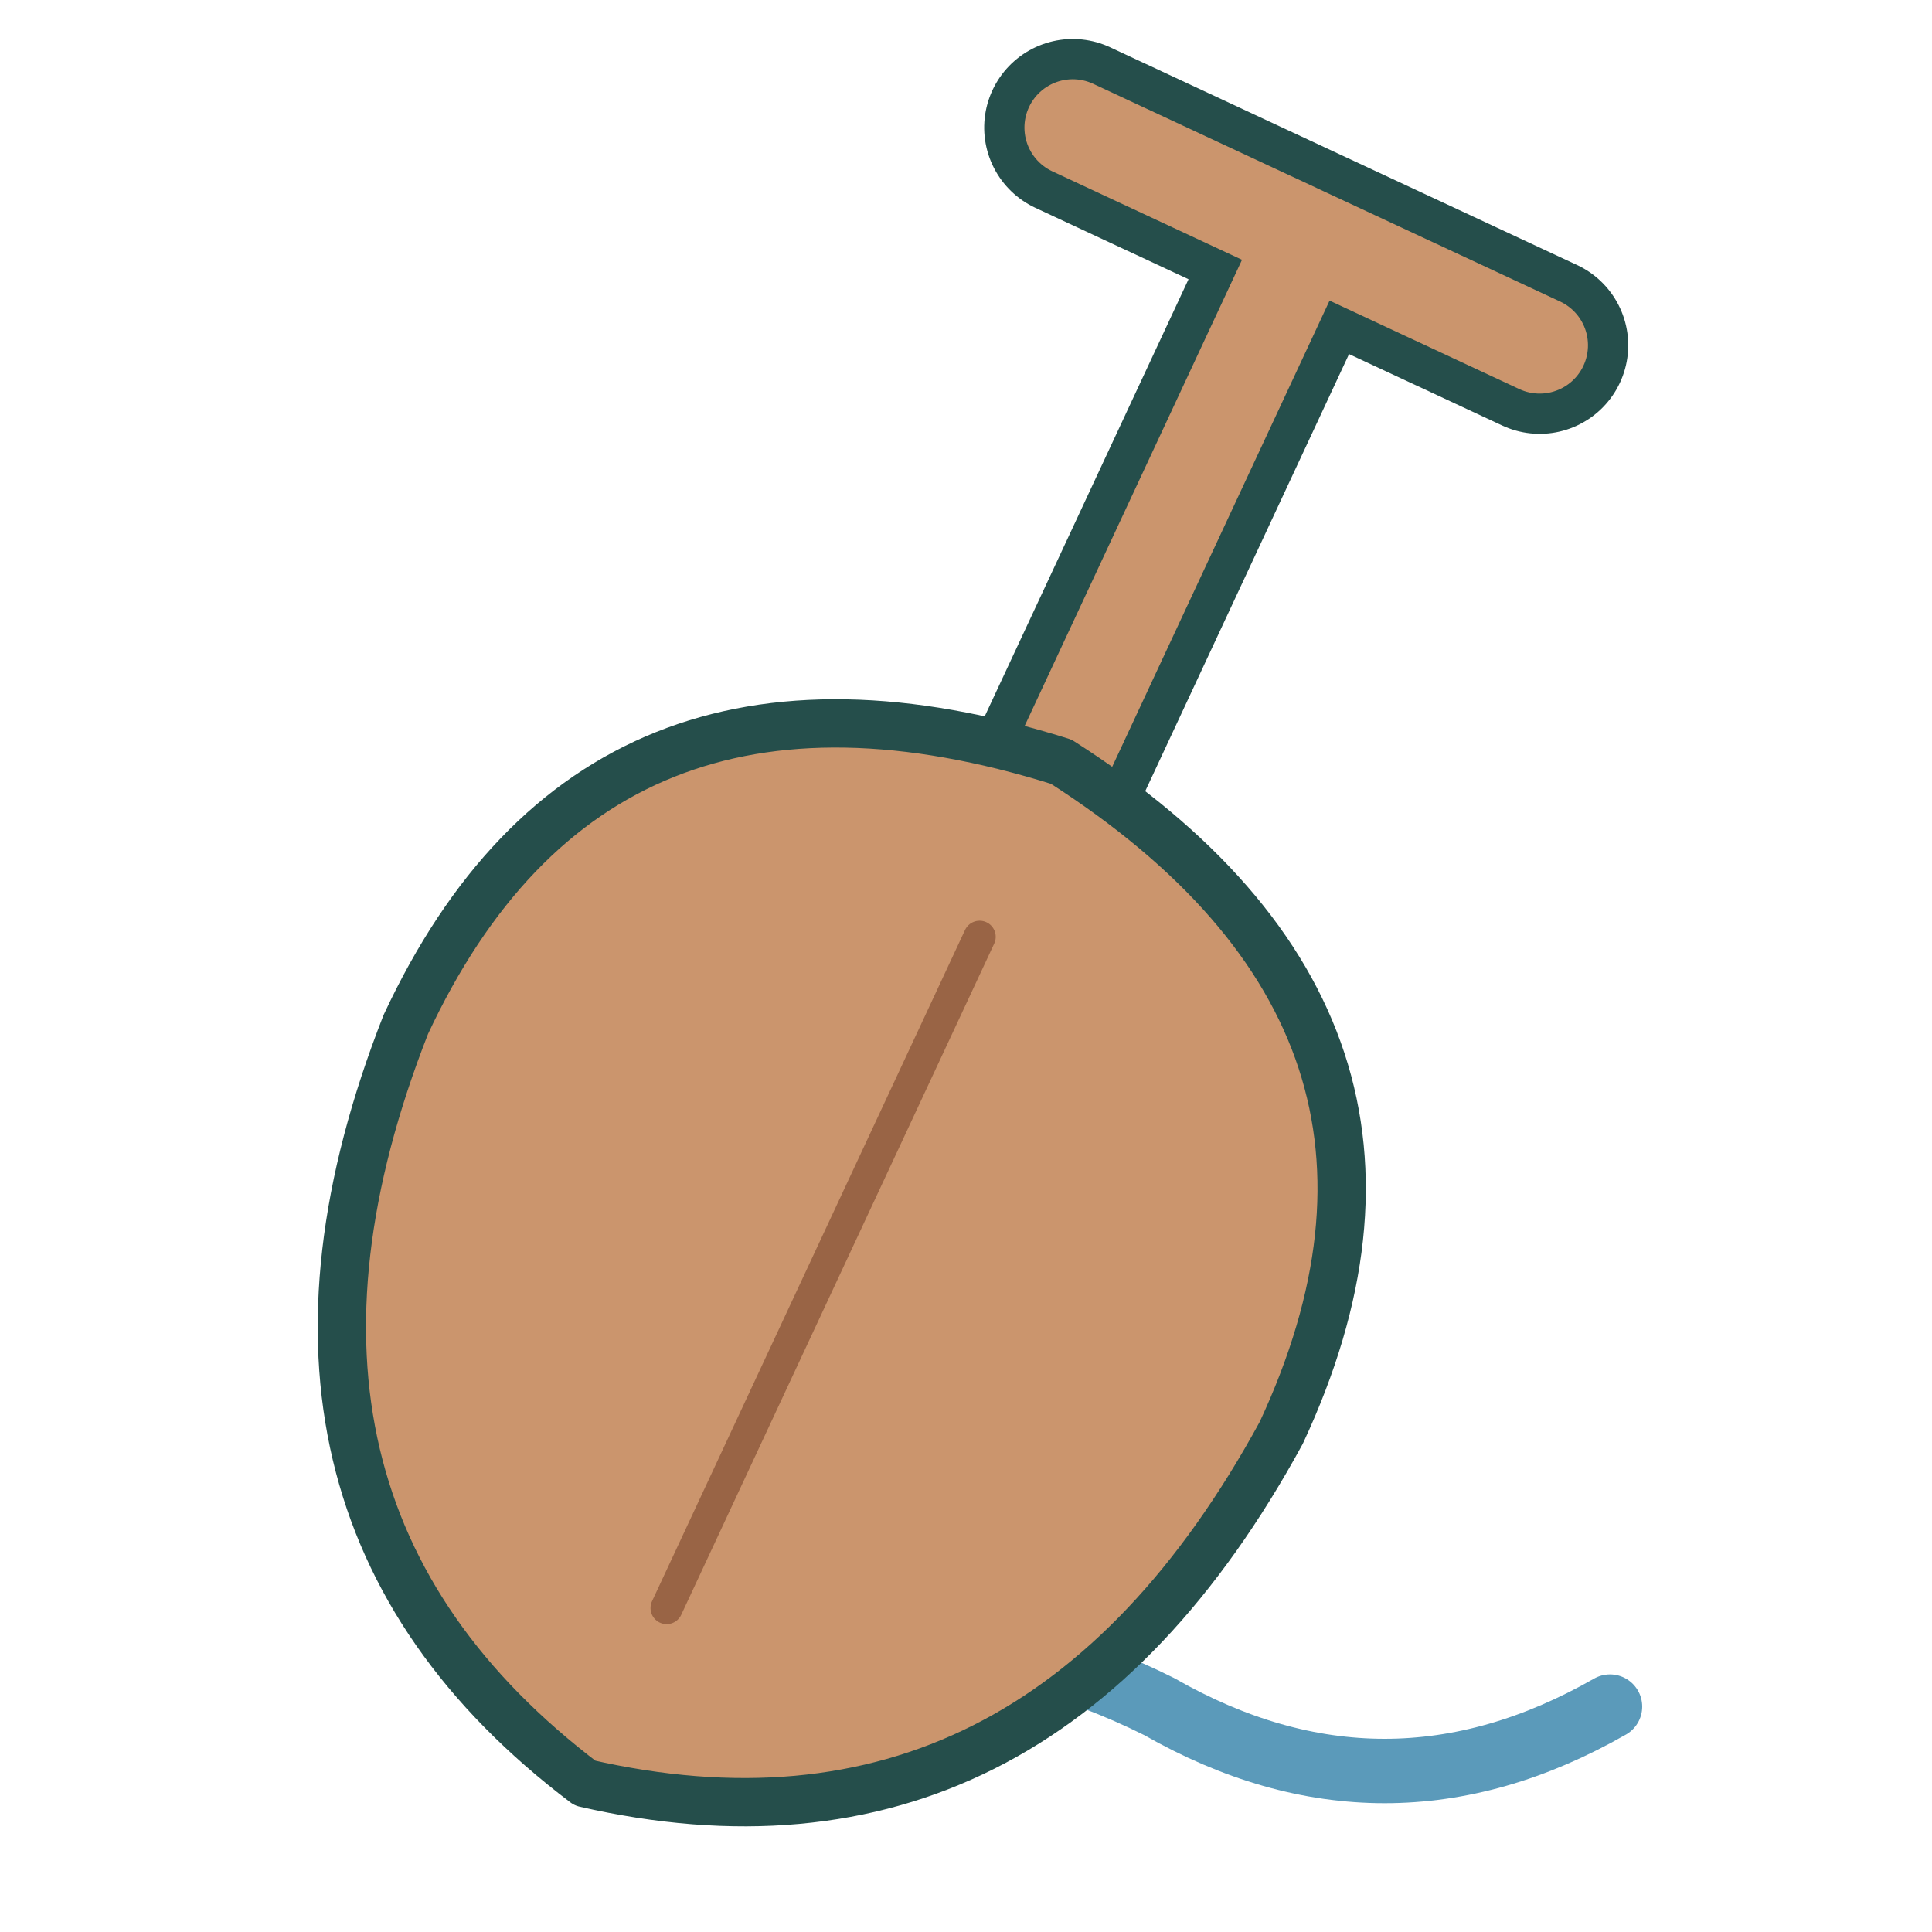
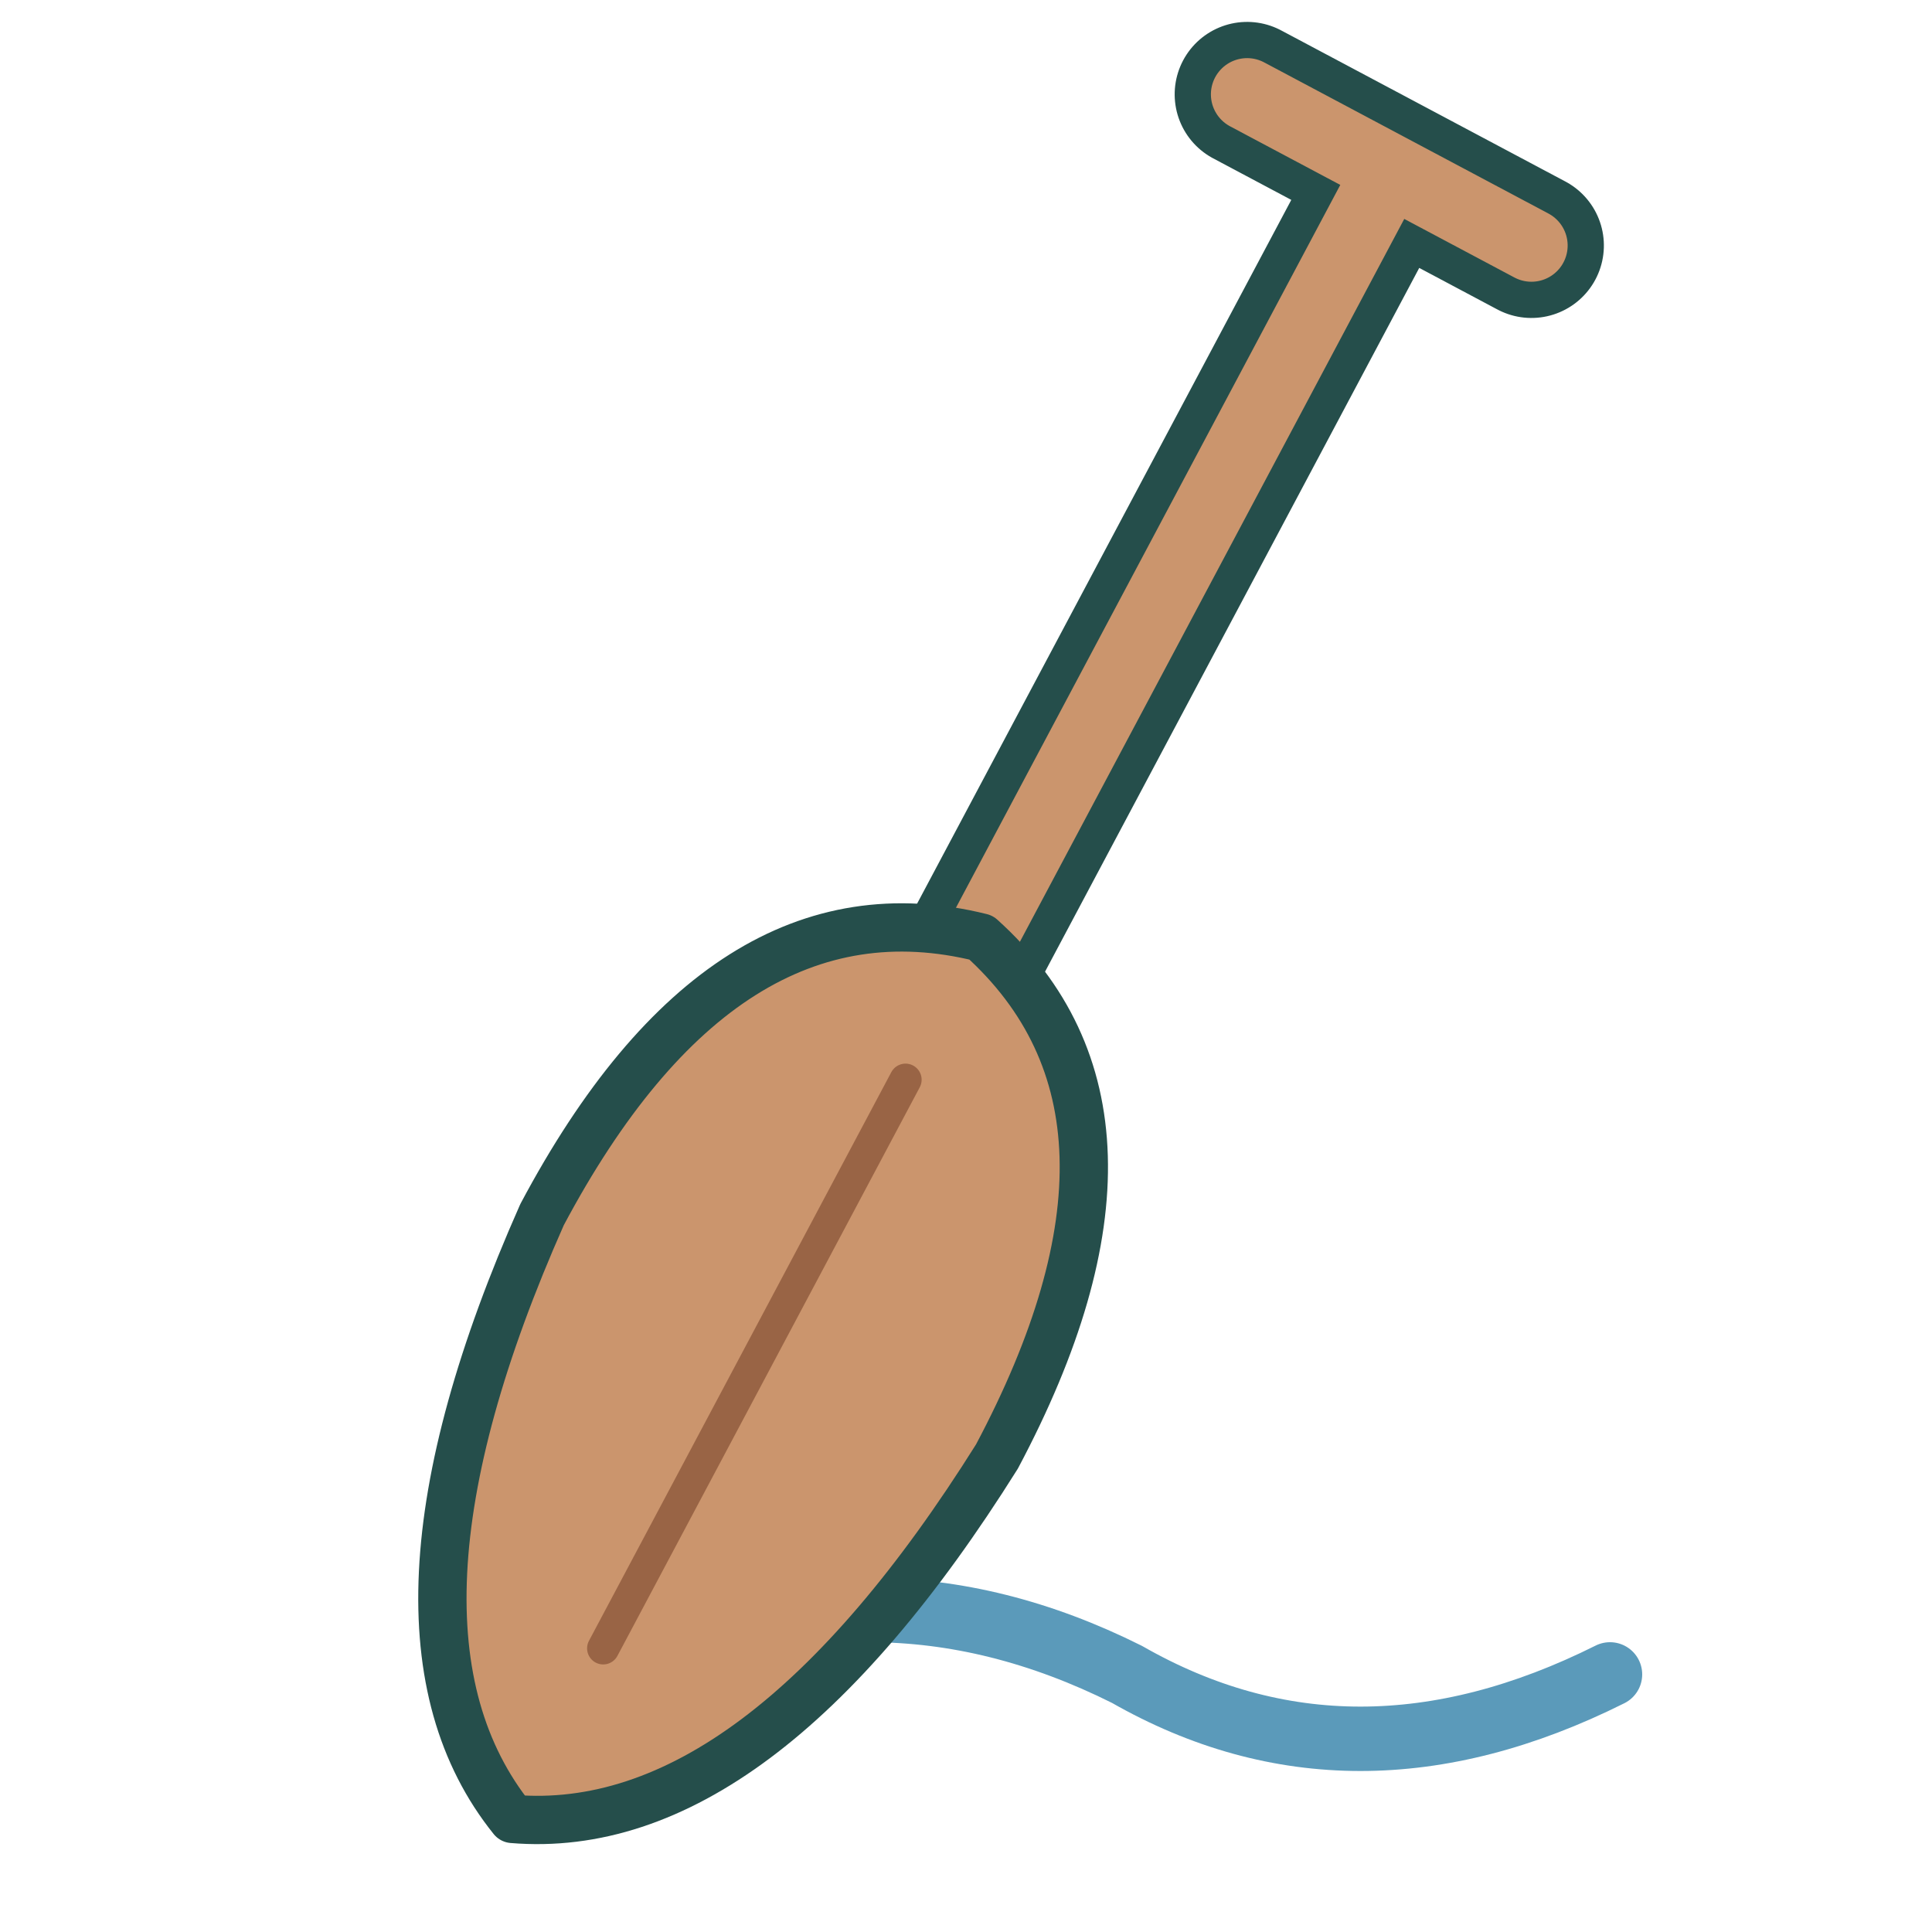
<svg xmlns="http://www.w3.org/2000/svg" viewBox="0 0 120 120">
  <g fill="none" stroke="#254E4B" stroke-width="3" stroke-linecap="round" stroke-linejoin="round">
-     <path d="M40 106Q56 98 72 106Q86 114 100 106" stroke="#5B9ABA" stroke-width="4" />
-     <g transform="rotate(25 60 60)">
-       <path d="M44 10H76M60 10V52" stroke="#254E4B" stroke-width="11" />
-       <path d="M44 10H76M60 10V52" stroke="#CB956D" stroke-width="6" />
-       <path d="M60 46Q30 50 30 78Q32 110 60 116Q88 110 90 78Q90 50 60 46Z" fill="#CB956D" />
-       <path d="M60 58V104" stroke="#996445" stroke-width="2" />
+     <path d="M38 104Q54 96 70 104Q84 112 100 104" stroke="#5B9ABA" stroke-width="4" />
+     <g transform="rotate(28 60 60)">
+       <path d="M50 4H70M60 4V64" stroke="#254E4B" stroke-width="9" />
+       <path d="M50 4H70M60 4V64" stroke="#CB956D" stroke-width="4.5" />
+       <path d="M60 58Q44 62 44 86Q46 114 60 120Q74 114 76 86Q76 62 60 58Z" fill="#CB956D" />
+       <path d="M60 68V108" stroke="#996445" stroke-width="2" />
    </g>
  </g>
</svg>
